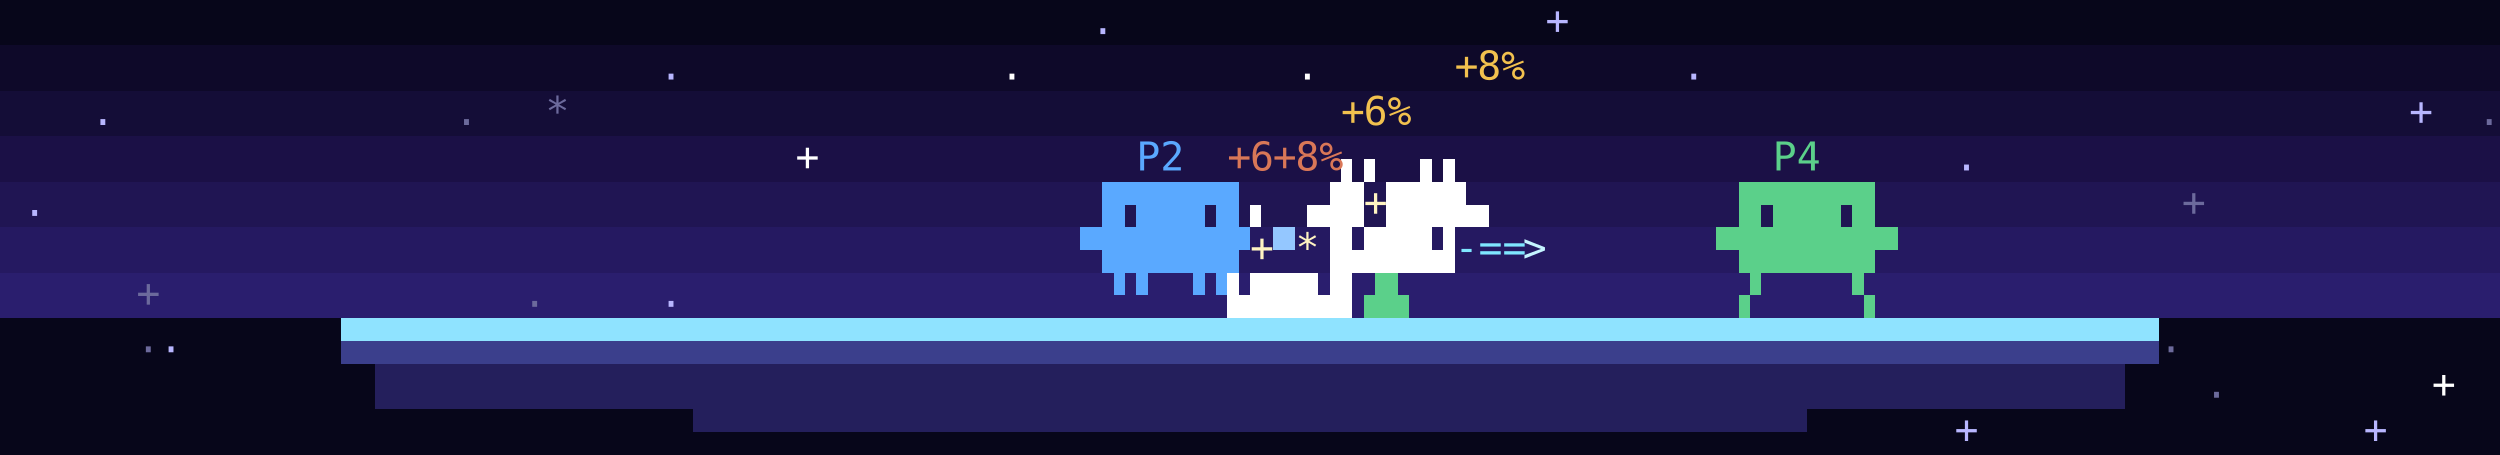
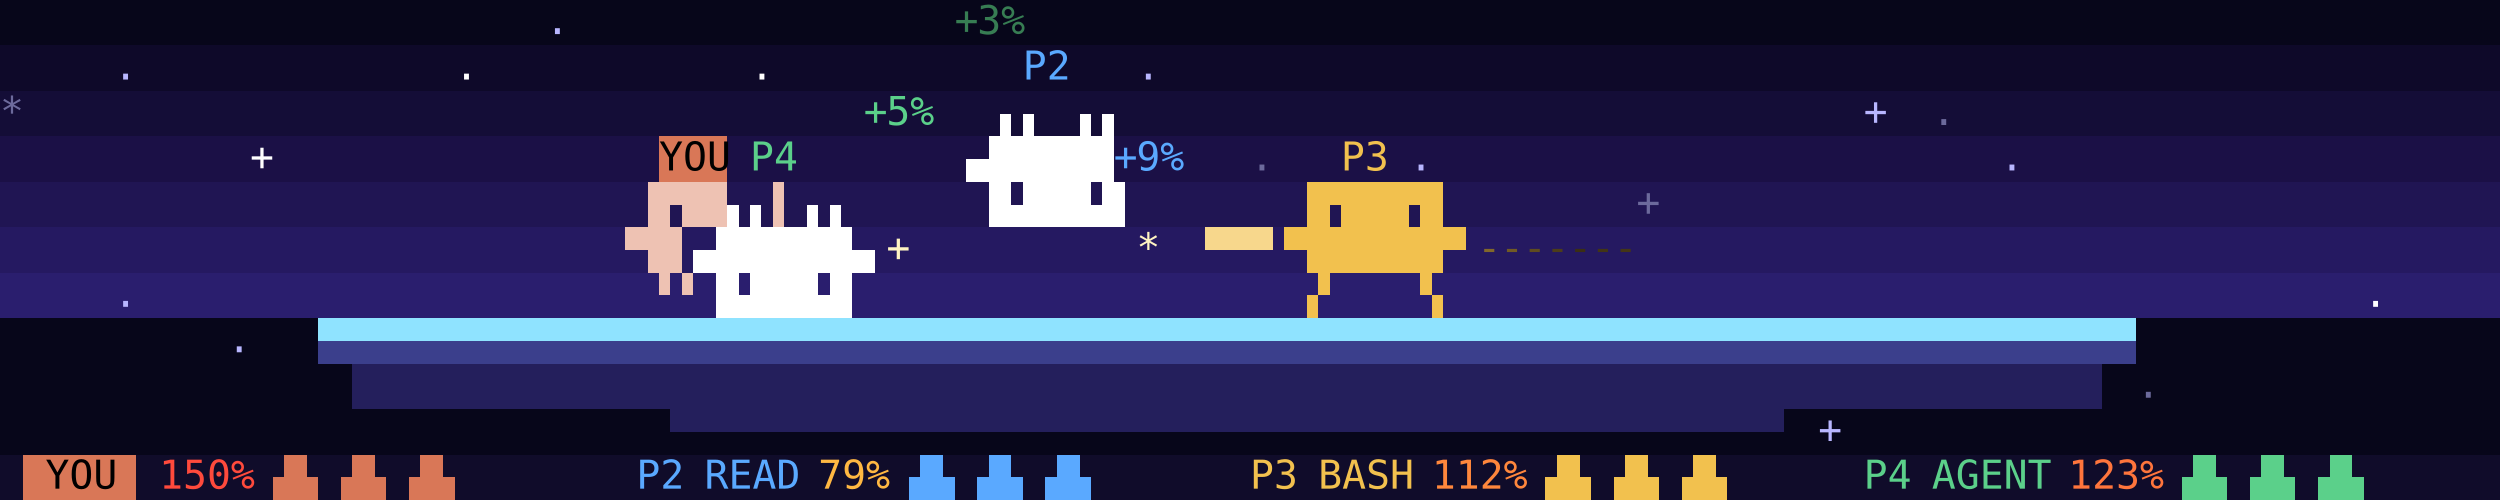
- <svg xmlns="http://www.w3.org/2000/svg" viewBox="0 0 880 160" width="880" height="160" shape-rendering="crispEdges">
+ <svg xmlns="http://www.w3.org/2000/svg" viewBox="0 0 880 176" width="880" height="176" shape-rendering="crispEdges">
  <rect x="0" y="0" width="880" height="16" fill="#07061a" />
  <rect x="0" y="16" width="880" height="16" fill="#0e0929" />
  <rect x="0" y="32" width="880" height="16" fill="#140d37" />
-   <rect x="0" y="48" width="880" height="16" fill="#1b1046" />
+   <rect x="0" y="48" width="232" height="16" fill="#1b1046" />
+   <rect x="232" y="48" width="24" height="16" fill="#d97757" />
+   <rect x="256" y="48" width="624" height="16" fill="#1b1046" />
  <rect x="0" y="64" width="880" height="16" fill="#201553" />
  <rect x="0" y="80" width="880" height="16" fill="#251961" />
  <rect x="0" y="96" width="880" height="16" fill="#2a1e6e" />
-   <rect x="0" y="112" width="120" height="16" fill="#07061a" />
-   <rect x="120" y="112" width="640" height="16" fill="#3b3f8c" />
-   <rect x="760" y="112" width="120" height="16" fill="#07061a" />
-   <rect x="0" y="128" width="136" height="16" fill="#07061a" />
-   <rect x="136" y="128" width="608" height="16" fill="#241f5c" />
-   <rect x="744" y="128" width="136" height="16" fill="#07061a" />
+   <rect x="0" y="112" width="112" height="16" fill="#07061a" />
+   <rect x="112" y="112" width="640" height="16" fill="#3b3f8c" />
+   <rect x="752" y="112" width="128" height="16" fill="#07061a" />
+   <rect x="0" y="128" width="128" height="16" fill="#07061a" />
+   <rect x="128" y="128" width="608" height="16" fill="#241f5c" />
+   <rect x="736" y="128" width="144" height="16" fill="#07061a" />
  <rect x="0" y="144" width="880" height="16" fill="#07061a" />
-   <rect x="472" y="56" width="4" height="8" fill="#ffffff" />
-   <rect x="480" y="56" width="4" height="8" fill="#ffffff" />
-   <rect x="500" y="56" width="4" height="8" fill="#ffffff" />
-   <rect x="508" y="56" width="4" height="8" fill="#ffffff" />
-   <rect x="388" y="64" width="4" height="16" fill="#5aa9ff" />
-   <rect x="392" y="64" width="4" height="16" fill="#5aa9ff" />
-   <rect x="396" y="64" width="4" height="8" fill="#5aa9ff" />
-   <rect x="400" y="64" width="24" height="16" fill="#5aa9ff" />
-   <rect x="424" y="64" width="4" height="8" fill="#5aa9ff" />
-   <rect x="428" y="64" width="4" height="16" fill="#5aa9ff" />
-   <rect x="432" y="64" width="4" height="16" fill="#5aa9ff" />
-   <rect x="440" y="72" width="4" height="8" fill="#ffffff" />
-   <rect x="460" y="72" width="4" height="8" fill="#ffffff" />
-   <rect x="464" y="72" width="4" height="8" fill="#ffffff" />
-   <rect x="468" y="64" width="4" height="16" fill="#ffffff" />
-   <rect x="472" y="64" width="8" height="16" fill="#ffffff" />
-   <rect x="488" y="64" width="24" height="16" fill="#ffffff" />
-   <rect x="512" y="64" width="4" height="16" fill="#ffffff" />
-   <rect x="516" y="72" width="4" height="8" fill="#ffffff" />
-   <rect x="520" y="72" width="4" height="8" fill="#ffffff" />
-   <rect x="612" y="64" width="4" height="16" fill="#5bd08a" />
-   <rect x="616" y="64" width="4" height="16" fill="#5bd08a" />
-   <rect x="620" y="64" width="4" height="8" fill="#5bd08a" />
-   <rect x="624" y="64" width="24" height="16" fill="#5bd08a" />
-   <rect x="648" y="64" width="4" height="8" fill="#5bd08a" />
-   <rect x="652" y="64" width="4" height="16" fill="#5bd08a" />
-   <rect x="656" y="64" width="4" height="16" fill="#5bd08a" />
-   <rect x="380" y="80" width="4" height="8" fill="#5aa9ff" />
-   <rect x="384" y="80" width="4" height="8" fill="#5aa9ff" />
-   <rect x="388" y="80" width="4" height="16" fill="#5aa9ff" />
-   <rect x="392" y="80" width="40" height="16" fill="#5aa9ff" />
-   <rect x="432" y="80" width="4" height="16" fill="#5aa9ff" />
-   <rect x="436" y="80" width="4" height="8" fill="#5aa9ff" />
-   <rect x="448" y="80" width="8" height="8" fill="#94c7ff" />
-   <rect x="468" y="80" width="4" height="16" fill="#ffffff" />
-   <rect x="472" y="80" width="4" height="16" fill="#ffffff" />
-   <rect x="476" y="88" width="4" height="8" fill="#ffffff" />
-   <rect x="480" y="80" width="24" height="16" fill="#ffffff" />
-   <rect x="504" y="88" width="4" height="8" fill="#ffffff" />
-   <rect x="508" y="80" width="4" height="16" fill="#ffffff" />
-   <rect x="604" y="80" width="4" height="8" fill="#5bd08a" />
-   <rect x="608" y="80" width="4" height="8" fill="#5bd08a" />
-   <rect x="612" y="80" width="4" height="16" fill="#5bd08a" />
-   <rect x="616" y="80" width="40" height="16" fill="#5bd08a" />
-   <rect x="656" y="80" width="4" height="16" fill="#5bd08a" />
-   <rect x="660" y="80" width="4" height="8" fill="#5bd08a" />
-   <rect x="664" y="80" width="4" height="8" fill="#5bd08a" />
-   <rect x="392" y="96" width="4" height="8" fill="#5aa9ff" />
-   <rect x="400" y="96" width="4" height="8" fill="#5aa9ff" />
-   <rect x="420" y="96" width="4" height="8" fill="#5aa9ff" />
-   <rect x="428" y="96" width="4" height="8" fill="#5aa9ff" />
-   <rect x="432" y="96" width="4" height="16" fill="#ffffff" />
-   <rect x="436" y="104" width="4" height="8" fill="#ffffff" />
-   <rect x="440" y="96" width="24" height="16" fill="#ffffff" />
-   <rect x="464" y="104" width="4" height="8" fill="#ffffff" />
-   <rect x="468" y="96" width="4" height="16" fill="#ffffff" />
-   <rect x="472" y="96" width="4" height="16" fill="#ffffff" />
-   <rect x="480" y="104" width="4" height="8" fill="#5bd08a" />
-   <rect x="484" y="96" width="4" height="16" fill="#5bd08a" />
-   <rect x="488" y="96" width="4" height="16" fill="#5bd08a" />
-   <rect x="492" y="104" width="4" height="8" fill="#5bd08a" />
-   <rect x="612" y="104" width="4" height="8" fill="#5bd08a" />
-   <rect x="616" y="96" width="4" height="8" fill="#5bd08a" />
-   <rect x="652" y="96" width="4" height="8" fill="#5bd08a" />
-   <rect x="656" y="104" width="4" height="8" fill="#5bd08a" />
-   <rect x="120" y="112" width="640" height="8" fill="#8fe3ff" />
-   <rect x="132" y="128" width="4" height="16" fill="#241f5c" />
-   <rect x="744" y="128" width="4" height="16" fill="#241f5c" />
-   <rect x="244" y="144" width="4" height="8" fill="#241f5c" />
-   <rect x="248" y="144" width="384" height="8" fill="#241f5c" />
-   <rect x="632" y="144" width="4" height="8" fill="#241f5c" />
-   <text x="520" y="28" font-family="monospace" font-size="14" fill="#f2c14e" textLength="16" lengthAdjust="spacing">8%</text>
-   <text x="480" y="44" font-family="monospace" font-size="14" fill="#f2c14e" textLength="16" lengthAdjust="spacing">6%</text>
-   <text x="400" y="60" font-family="monospace" font-size="14" fill="#5aa9ff" textLength="16" lengthAdjust="spacing">P2</text>
-   <text x="440" y="60" font-family="monospace" font-size="14" fill="#d97757">6</text>
-   <text x="456" y="60" font-family="monospace" font-size="14" fill="#d97757" textLength="16" lengthAdjust="spacing">8%</text>
-   <text x="624" y="60" font-family="monospace" font-size="14" fill="#5bd08a" textLength="16" lengthAdjust="spacing">P4</text>
-   <text x="512" y="92" font-family="monospace" font-size="14" fill="#7fe7ff" textLength="24" lengthAdjust="spacing">-==</text>
-   <text x="536" y="92" font-family="monospace" font-size="14" fill="#c5f4ff">&gt;</text>
-   <text x="512" y="28" font-family="monospace" font-size="14" fill="#f2c14e">+</text>
-   <text x="472" y="44" font-family="monospace" font-size="14" fill="#f2c14e">+</text>
-   <text x="432" y="60" font-family="monospace" font-size="14" fill="#d97757">+</text>
-   <text x="448" y="60" font-family="monospace" font-size="14" fill="#d97757">+</text>
-   <text x="480" y="76" font-family="monospace" font-size="14" fill="#fff4c2">+</text>
-   <text x="440" y="92" font-family="monospace" font-size="14" fill="#fff4c2">+</text>
-   <text x="456" y="92" font-family="monospace" font-size="14" fill="#fff4c2">*</text>
-   <text x="384" y="12" font-family="monospace" font-size="14" fill="#b8b6ff">.</text>
-   <text x="544" y="12" font-family="monospace" font-size="14" fill="#b8b6ff">+</text>
-   <text x="232" y="28" font-family="monospace" font-size="14" fill="#b8b6ff">.</text>
-   <text x="352" y="28" font-family="monospace" font-size="14" fill="#ffffff">.</text>
-   <text x="456" y="28" font-family="monospace" font-size="14" fill="#ffffff">.</text>
-   <text x="592" y="28" font-family="monospace" font-size="14" fill="#b8b6ff">.</text>
-   <text x="32" y="44" font-family="monospace" font-size="14" fill="#b8b6ff">.</text>
-   <text x="160" y="44" font-family="monospace" font-size="14" fill="#6c6a9c">.</text>
-   <text x="192" y="44" font-family="monospace" font-size="14" fill="#6c6a9c">*</text>
-   <text x="848" y="44" font-family="monospace" font-size="14" fill="#b8b6ff">+</text>
-   <text x="872" y="44" font-family="monospace" font-size="14" fill="#6c6a9c">.</text>
-   <text x="280" y="60" font-family="monospace" font-size="14" fill="#ffffff">+</text>
-   <text x="688" y="60" font-family="monospace" font-size="14" fill="#b8b6ff">.</text>
-   <text x="8" y="76" font-family="monospace" font-size="14" fill="#b8b6ff">.</text>
-   <text x="768" y="76" font-family="monospace" font-size="14" fill="#6c6a9c">+</text>
-   <text x="48" y="108" font-family="monospace" font-size="14" fill="#6c6a9c">+</text>
-   <text x="184" y="108" font-family="monospace" font-size="14" fill="#6c6a9c">.</text>
-   <text x="232" y="108" font-family="monospace" font-size="14" fill="#b8b6ff">.</text>
-   <text x="48" y="124" font-family="monospace" font-size="14" fill="#6c6a9c">.</text>
-   <text x="56" y="124" font-family="monospace" font-size="14" fill="#b8b6ff">.</text>
-   <text x="760" y="124" font-family="monospace" font-size="14" fill="#6c6a9c">.</text>
-   <text x="776" y="140" font-family="monospace" font-size="14" fill="#6c6a9c">.</text>
-   <text x="856" y="140" font-family="monospace" font-size="14" fill="#ffffff">+</text>
-   <text x="688" y="156" font-family="monospace" font-size="14" fill="#b8b6ff">+</text>
-   <text x="832" y="156" font-family="monospace" font-size="14" fill="#b8b6ff">+</text>
+   <rect x="0" y="160" width="8" height="16" fill="#100c2a" />
+   <rect x="8" y="160" width="40" height="16" fill="#d97757" />
+   <rect x="48" y="160" width="832" height="16" fill="#100c2a" />
+   <rect x="352" y="40" width="4" height="8" fill="#ffffff" />
+   <rect x="360" y="40" width="4" height="8" fill="#ffffff" />
+   <rect x="380" y="40" width="4" height="8" fill="#ffffff" />
+   <rect x="388" y="40" width="4" height="8" fill="#ffffff" />
+   <rect x="340" y="56" width="4" height="8" fill="#ffffff" />
+   <rect x="344" y="56" width="4" height="8" fill="#ffffff" />
+   <rect x="348" y="48" width="4" height="16" fill="#ffffff" />
+   <rect x="352" y="48" width="40" height="16" fill="#ffffff" />
+   <rect x="228" y="64" width="4" height="16" fill="#eec2b3" />
+   <rect x="232" y="64" width="4" height="16" fill="#eec2b3" />
+   <rect x="236" y="64" width="4" height="8" fill="#eec2b3" />
+   <rect x="240" y="64" width="16" height="16" fill="#eec2b3" />
+   <rect x="256" y="72" width="4" height="8" fill="#ffffff" />
+   <rect x="264" y="72" width="4" height="8" fill="#ffffff" />
+   <rect x="272" y="64" width="4" height="16" fill="#eec2b3" />
+   <rect x="284" y="72" width="4" height="8" fill="#ffffff" />
+   <rect x="292" y="72" width="4" height="8" fill="#ffffff" />
+   <rect x="348" y="64" width="4" height="16" fill="#ffffff" />
+   <rect x="352" y="64" width="4" height="16" fill="#ffffff" />
+   <rect x="356" y="72" width="4" height="8" fill="#ffffff" />
+   <rect x="360" y="64" width="24" height="16" fill="#ffffff" />
+   <rect x="384" y="72" width="4" height="8" fill="#ffffff" />
+   <rect x="388" y="64" width="4" height="16" fill="#ffffff" />
+   <rect x="392" y="64" width="4" height="16" fill="#ffffff" />
+   <rect x="460" y="64" width="4" height="16" fill="#f2c14e" />
+   <rect x="464" y="64" width="4" height="16" fill="#f2c14e" />
+   <rect x="468" y="64" width="4" height="8" fill="#f2c14e" />
+   <rect x="472" y="64" width="24" height="16" fill="#f2c14e" />
+   <rect x="496" y="64" width="4" height="8" fill="#f2c14e" />
+   <rect x="500" y="64" width="4" height="16" fill="#f2c14e" />
+   <rect x="504" y="64" width="4" height="16" fill="#f2c14e" />
+   <rect x="220" y="80" width="4" height="8" fill="#eec2b3" />
+   <rect x="224" y="80" width="4" height="8" fill="#eec2b3" />
+   <rect x="228" y="80" width="4" height="16" fill="#eec2b3" />
+   <rect x="232" y="80" width="8" height="16" fill="#eec2b3" />
+   <rect x="244" y="88" width="4" height="8" fill="#ffffff" />
+   <rect x="248" y="88" width="4" height="8" fill="#ffffff" />
+   <rect x="252" y="80" width="4" height="16" fill="#ffffff" />
+   <rect x="256" y="80" width="40" height="16" fill="#ffffff" />
+   <rect x="296" y="80" width="4" height="16" fill="#ffffff" />
+   <rect x="300" y="88" width="4" height="8" fill="#ffffff" />
+   <rect x="304" y="88" width="4" height="8" fill="#ffffff" />
+   <rect x="424" y="80" width="24" height="8" fill="#f7d78c" />
+   <rect x="452" y="80" width="4" height="8" fill="#f2c14e" />
+   <rect x="456" y="80" width="4" height="8" fill="#f2c14e" />
+   <rect x="460" y="80" width="4" height="16" fill="#f2c14e" />
+   <rect x="464" y="80" width="40" height="16" fill="#f2c14e" />
+   <rect x="504" y="80" width="4" height="16" fill="#f2c14e" />
+   <rect x="508" y="80" width="4" height="8" fill="#f2c14e" />
+   <rect x="512" y="80" width="4" height="8" fill="#f2c14e" />
+   <rect x="232" y="96" width="4" height="8" fill="#eec2b3" />
+   <rect x="240" y="96" width="4" height="8" fill="#eec2b3" />
+   <rect x="252" y="96" width="4" height="16" fill="#ffffff" />
+   <rect x="256" y="96" width="4" height="16" fill="#ffffff" />
+   <rect x="260" y="104" width="4" height="8" fill="#ffffff" />
+   <rect x="264" y="96" width="24" height="16" fill="#ffffff" />
+   <rect x="288" y="104" width="4" height="8" fill="#ffffff" />
+   <rect x="292" y="96" width="4" height="16" fill="#ffffff" />
+   <rect x="296" y="96" width="4" height="16" fill="#ffffff" />
+   <rect x="460" y="104" width="4" height="8" fill="#f2c14e" />
+   <rect x="464" y="96" width="4" height="8" fill="#f2c14e" />
+   <rect x="500" y="96" width="4" height="8" fill="#f2c14e" />
+   <rect x="504" y="104" width="4" height="8" fill="#f2c14e" />
+   <rect x="112" y="112" width="640" height="8" fill="#8fe3ff" />
+   <rect x="124" y="128" width="4" height="16" fill="#241f5c" />
+   <rect x="736" y="128" width="4" height="16" fill="#241f5c" />
+   <rect x="236" y="144" width="4" height="8" fill="#241f5c" />
+   <rect x="240" y="144" width="384" height="8" fill="#241f5c" />
+   <rect x="624" y="144" width="4" height="8" fill="#241f5c" />
+   <rect x="96" y="168" width="4" height="8" fill="#d97757" />
+   <rect x="100" y="160" width="4" height="16" fill="#d97757" />
+   <rect x="104" y="160" width="4" height="16" fill="#d97757" />
+   <rect x="108" y="168" width="4" height="8" fill="#d97757" />
+   <rect x="120" y="168" width="4" height="8" fill="#d97757" />
+   <rect x="124" y="160" width="4" height="16" fill="#d97757" />
+   <rect x="128" y="160" width="4" height="16" fill="#d97757" />
+   <rect x="132" y="168" width="4" height="8" fill="#d97757" />
+   <rect x="144" y="168" width="4" height="8" fill="#d97757" />
+   <rect x="148" y="160" width="4" height="16" fill="#d97757" />
+   <rect x="152" y="160" width="4" height="16" fill="#d97757" />
+   <rect x="156" y="168" width="4" height="8" fill="#d97757" />
+   <rect x="320" y="168" width="4" height="8" fill="#5aa9ff" />
+   <rect x="324" y="160" width="4" height="16" fill="#5aa9ff" />
+   <rect x="328" y="160" width="4" height="16" fill="#5aa9ff" />
+   <rect x="332" y="168" width="4" height="8" fill="#5aa9ff" />
+   <rect x="344" y="168" width="4" height="8" fill="#5aa9ff" />
+   <rect x="348" y="160" width="4" height="16" fill="#5aa9ff" />
+   <rect x="352" y="160" width="4" height="16" fill="#5aa9ff" />
+   <rect x="356" y="168" width="4" height="8" fill="#5aa9ff" />
+   <rect x="368" y="168" width="4" height="8" fill="#5aa9ff" />
+   <rect x="372" y="160" width="4" height="16" fill="#5aa9ff" />
+   <rect x="376" y="160" width="4" height="16" fill="#5aa9ff" />
+   <rect x="380" y="168" width="4" height="8" fill="#5aa9ff" />
+   <rect x="544" y="168" width="4" height="8" fill="#f2c14e" />
+   <rect x="548" y="160" width="4" height="16" fill="#f2c14e" />
+   <rect x="552" y="160" width="4" height="16" fill="#f2c14e" />
+   <rect x="556" y="168" width="4" height="8" fill="#f2c14e" />
+   <rect x="568" y="168" width="4" height="8" fill="#f2c14e" />
+   <rect x="572" y="160" width="4" height="16" fill="#f2c14e" />
+   <rect x="576" y="160" width="4" height="16" fill="#f2c14e" />
+   <rect x="580" y="168" width="4" height="8" fill="#f2c14e" />
+   <rect x="592" y="168" width="4" height="8" fill="#f2c14e" />
+   <rect x="596" y="160" width="4" height="16" fill="#f2c14e" />
+   <rect x="600" y="160" width="4" height="16" fill="#f2c14e" />
+   <rect x="604" y="168" width="4" height="8" fill="#f2c14e" />
+   <rect x="768" y="168" width="4" height="8" fill="#5bd08a" />
+   <rect x="772" y="160" width="4" height="16" fill="#5bd08a" />
+   <rect x="776" y="160" width="4" height="16" fill="#5bd08a" />
+   <rect x="780" y="168" width="4" height="8" fill="#5bd08a" />
+   <rect x="792" y="168" width="4" height="8" fill="#5bd08a" />
+   <rect x="796" y="160" width="4" height="16" fill="#5bd08a" />
+   <rect x="800" y="160" width="4" height="16" fill="#5bd08a" />
+   <rect x="804" y="168" width="4" height="8" fill="#5bd08a" />
+   <rect x="816" y="168" width="4" height="8" fill="#5bd08a" />
+   <rect x="820" y="160" width="4" height="16" fill="#5bd08a" />
+   <rect x="824" y="160" width="4" height="16" fill="#5bd08a" />
+   <rect x="828" y="168" width="4" height="8" fill="#5bd08a" />
+   <text x="344" y="12" font-family="monospace" font-size="14" fill="#377d53" textLength="16" lengthAdjust="spacing">3%</text>
+   <text x="360" y="28" font-family="monospace" font-size="14" fill="#5aa9ff" textLength="16" lengthAdjust="spacing">P2</text>
+   <text x="312" y="44" font-family="monospace" font-size="14" fill="#5bd08a" textLength="16" lengthAdjust="spacing">5%</text>
+   <text x="232" y="60" font-family="monospace" font-size="14" fill="#000000" textLength="24" lengthAdjust="spacing">YOU</text>
+   <text x="264" y="60" font-family="monospace" font-size="14" fill="#5bd08a" textLength="16" lengthAdjust="spacing">P4</text>
+   <text x="400" y="60" font-family="monospace" font-size="14" fill="#5aa9ff" textLength="16" lengthAdjust="spacing">9%</text>
+   <text x="472" y="60" font-family="monospace" font-size="14" fill="#f2c14e" textLength="16" lengthAdjust="spacing">P3</text>
+   <text x="520" y="92" font-family="monospace" font-size="14" fill="#82682a">-</text>
+   <text x="528" y="92" font-family="monospace" font-size="14" fill="#715a24">-</text>
+   <text x="536" y="92" font-family="monospace" font-size="14" fill="#5f4c1f">-</text>
+   <text x="544" y="92" font-family="monospace" font-size="14" fill="#4d3d19">-</text>
+   <text x="552" y="92" font-family="monospace" font-size="14" fill="#3b2f13">-</text>
+   <text x="560" y="92" font-family="monospace" font-size="14" fill="#423515">-</text>
+   <text x="568" y="92" font-family="monospace" font-size="14" fill="#443616">-</text>
+   <text x="16" y="172" font-family="monospace" font-size="14" fill="#000000" textLength="24" lengthAdjust="spacing">YOU</text>
+   <text x="56" y="172" font-family="monospace" font-size="14" fill="#ff4a3c" textLength="32" lengthAdjust="spacing">150%</text>
+   <text x="224" y="172" font-family="monospace" font-size="14" fill="#5aa9ff" textLength="16" lengthAdjust="spacing">P2</text>
+   <text x="248" y="172" font-family="monospace" font-size="14" fill="#5aa9ff" textLength="32" lengthAdjust="spacing">READ</text>
+   <text x="288" y="172" font-family="monospace" font-size="14" fill="#ffb842" textLength="24" lengthAdjust="spacing">79%</text>
+   <text x="440" y="172" font-family="monospace" font-size="14" fill="#f2c14e" textLength="16" lengthAdjust="spacing">P3</text>
+   <text x="464" y="172" font-family="monospace" font-size="14" fill="#f2c14e" textLength="32" lengthAdjust="spacing">BASH</text>
+   <text x="504" y="172" font-family="monospace" font-size="14" fill="#ff873c" textLength="32" lengthAdjust="spacing">112%</text>
+   <text x="656" y="172" font-family="monospace" font-size="14" fill="#5bd08a" textLength="16" lengthAdjust="spacing">P4</text>
+   <text x="680" y="172" font-family="monospace" font-size="14" fill="#5bd08a" textLength="40" lengthAdjust="spacing">AGENT</text>
+   <text x="728" y="172" font-family="monospace" font-size="14" fill="#ff753c" textLength="32" lengthAdjust="spacing">123%</text>
+   <text x="336" y="12" font-family="monospace" font-size="14" fill="#377d53">+</text>
+   <text x="304" y="44" font-family="monospace" font-size="14" fill="#5bd08a">+</text>
+   <text x="392" y="60" font-family="monospace" font-size="14" fill="#5aa9ff">+</text>
+   <text x="312" y="92" font-family="monospace" font-size="14" fill="#fff4c2">+</text>
+   <text x="400" y="92" font-family="monospace" font-size="14" fill="#fff4c2">*</text>
+   <text x="192" y="12" font-family="monospace" font-size="14" fill="#b8b6ff">.</text>
+   <text x="40" y="28" font-family="monospace" font-size="14" fill="#b8b6ff">.</text>
+   <text x="160" y="28" font-family="monospace" font-size="14" fill="#ffffff">.</text>
+   <text x="264" y="28" font-family="monospace" font-size="14" fill="#ffffff">.</text>
+   <text x="400" y="28" font-family="monospace" font-size="14" fill="#b8b6ff">.</text>
+   <text x="0" y="44" font-family="monospace" font-size="14" fill="#6c6a9c">*</text>
+   <text x="656" y="44" font-family="monospace" font-size="14" fill="#b8b6ff">+</text>
+   <text x="680" y="44" font-family="monospace" font-size="14" fill="#6c6a9c">.</text>
+   <text x="88" y="60" font-family="monospace" font-size="14" fill="#ffffff">+</text>
+   <text x="440" y="60" font-family="monospace" font-size="14" fill="#6c6a9c">.</text>
+   <text x="496" y="60" font-family="monospace" font-size="14" fill="#b8b6ff">.</text>
+   <text x="704" y="60" font-family="monospace" font-size="14" fill="#b8b6ff">.</text>
+   <text x="576" y="76" font-family="monospace" font-size="14" fill="#6c6a9c">+</text>
+   <text x="40" y="108" font-family="monospace" font-size="14" fill="#b8b6ff">.</text>
+   <text x="832" y="108" font-family="monospace" font-size="14" fill="#ffffff">.</text>
+   <text x="80" y="124" font-family="monospace" font-size="14" fill="#b8b6ff">.</text>
+   <text x="752" y="140" font-family="monospace" font-size="14" fill="#6c6a9c">.</text>
+   <text x="640" y="156" font-family="monospace" font-size="14" fill="#b8b6ff">+</text>
</svg>
